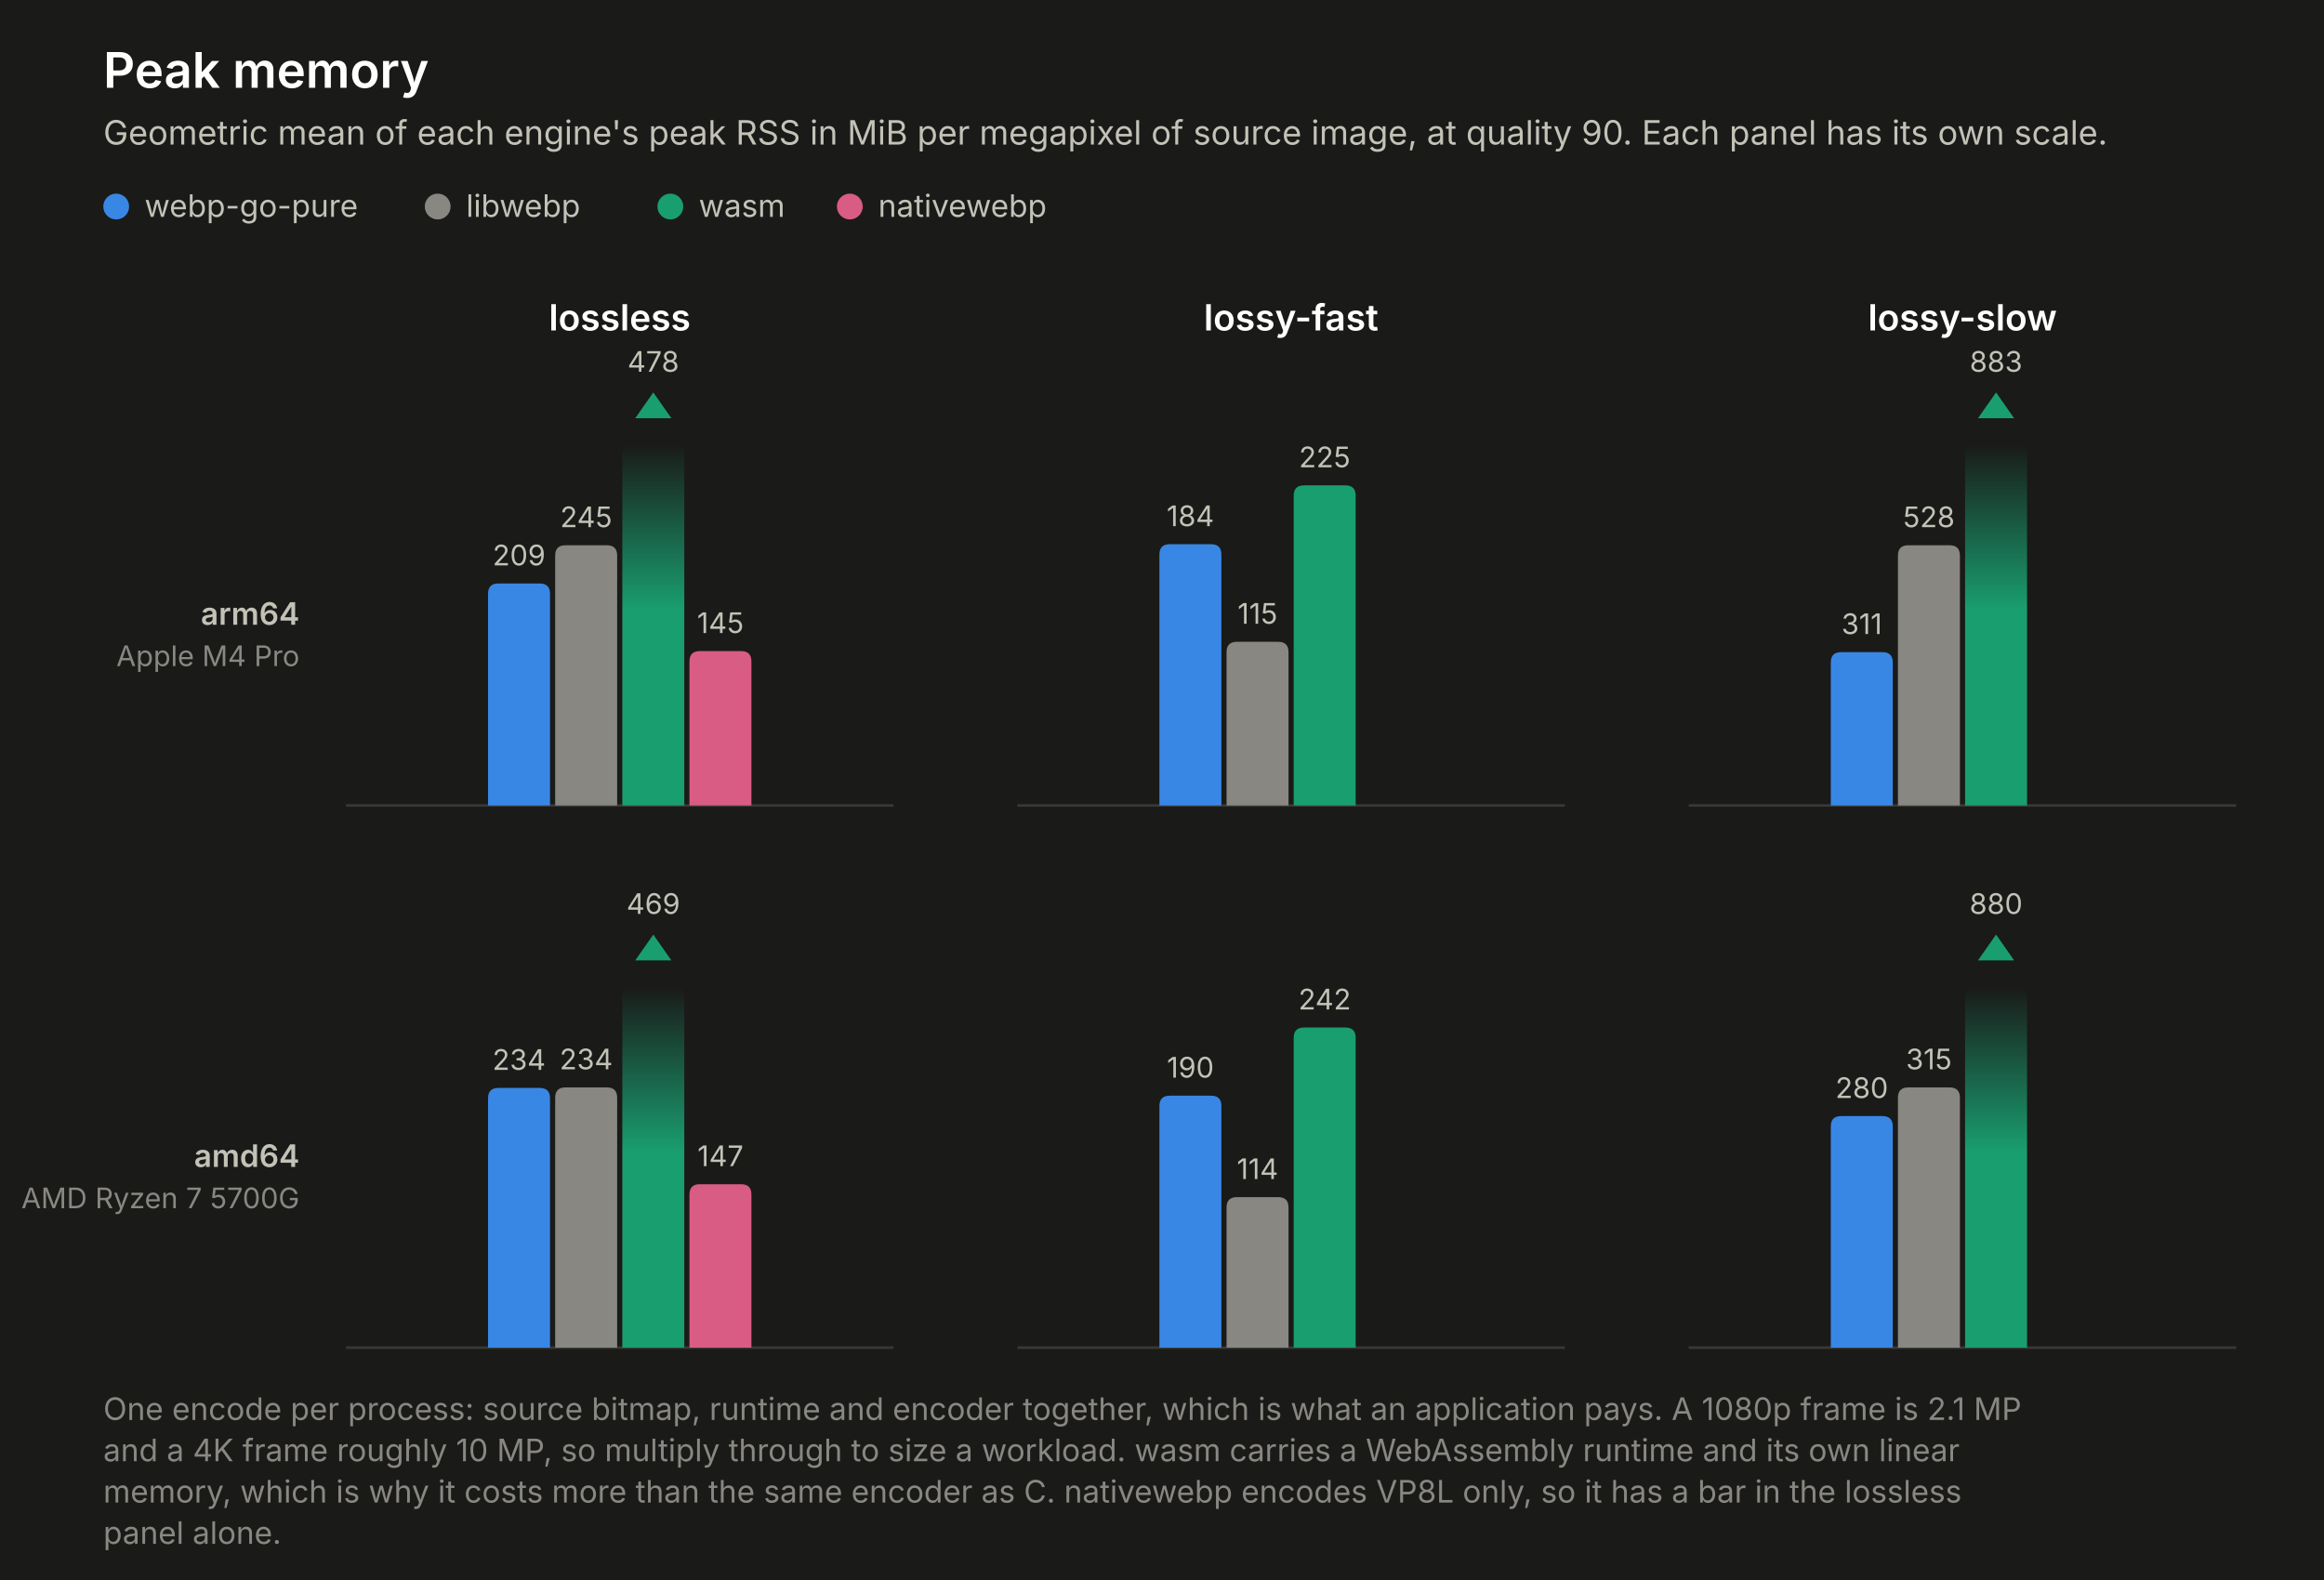
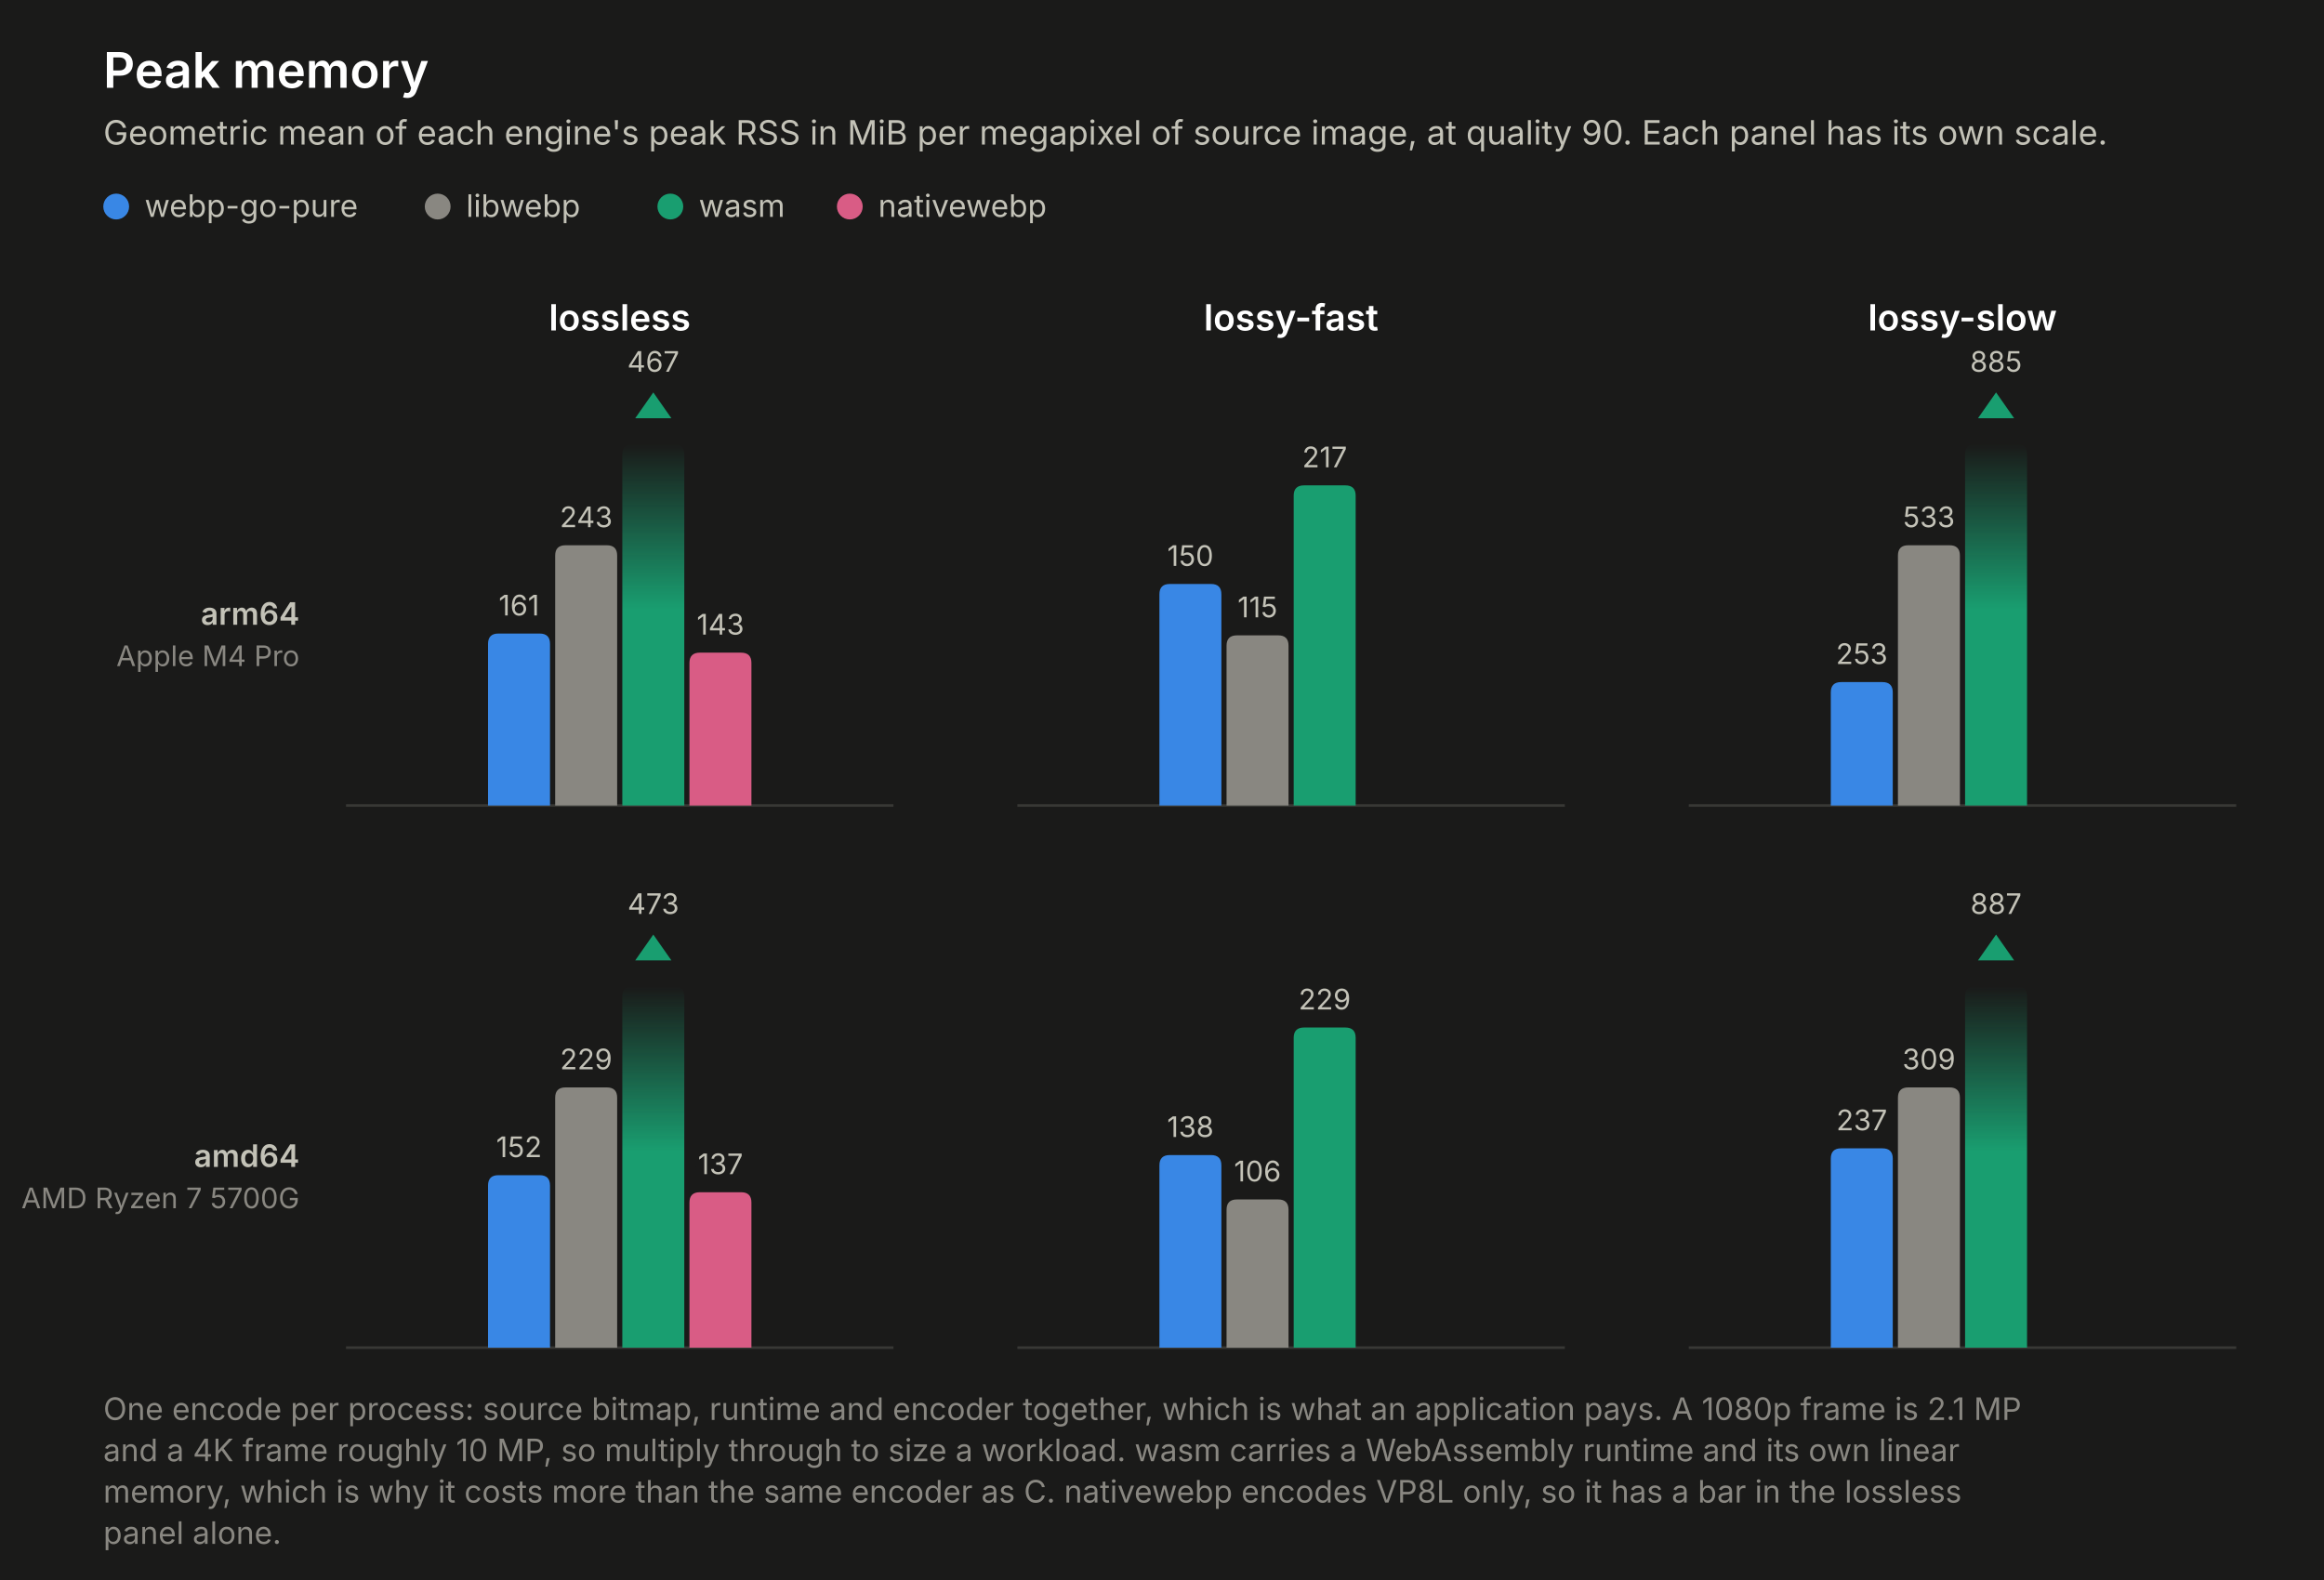
<svg xmlns="http://www.w3.org/2000/svg" width="900" height="612" viewBox="0 0 900 612" role="img">
  <rect width="900" height="612" fill="#1a1a19" />
  <text x="40.0" y="34.0" font-family="system-ui, -apple-system, &quot;Segoe UI&quot;, sans-serif" font-size="19" fill="#ffffff" text-anchor="start" font-weight="600">Peak memory</text>
  <text x="40.0" y="56.0" font-family="system-ui, -apple-system, &quot;Segoe UI&quot;, sans-serif" font-size="13" fill="#c3c2b7" text-anchor="start">Geometric mean of each engine's peak RSS in MiB per megapixel of source image, at quality 90. Each panel has its own scale.</text>
  <circle cx="45.0" cy="80.0" r="5.0" fill="#3987e5" />
  <text x="56.0" y="84.0" font-family="system-ui, -apple-system, &quot;Segoe UI&quot;, sans-serif" font-size="12" fill="#c3c2b7" text-anchor="start">webp-go-pure</text>
  <circle cx="169.5" cy="80.0" r="5.0" fill="#898781" />
  <text x="180.5" y="84.0" font-family="system-ui, -apple-system, &quot;Segoe UI&quot;, sans-serif" font-size="12" fill="#c3c2b7" text-anchor="start">libwebp</text>
  <circle cx="259.6" cy="80.0" r="5.0" fill="#199e70" />
  <text x="270.6" y="84.0" font-family="system-ui, -apple-system, &quot;Segoe UI&quot;, sans-serif" font-size="12" fill="#c3c2b7" text-anchor="start">wasm</text>
  <circle cx="329.1" cy="80.0" r="5.0" fill="#d95c85" />
  <text x="340.1" y="84.0" font-family="system-ui, -apple-system, &quot;Segoe UI&quot;, sans-serif" font-size="12" fill="#c3c2b7" text-anchor="start">nativewebp</text>
  <text x="240.0" y="128.0" font-family="system-ui, -apple-system, &quot;Segoe UI&quot;, sans-serif" font-size="14" fill="#ffffff" text-anchor="middle" font-weight="600">lossless</text>
  <text x="500.0" y="128.0" font-family="system-ui, -apple-system, &quot;Segoe UI&quot;, sans-serif" font-size="14" fill="#ffffff" text-anchor="middle" font-weight="600">lossy-fast</text>
  <text x="760.0" y="128.0" font-family="system-ui, -apple-system, &quot;Segoe UI&quot;, sans-serif" font-size="14" fill="#ffffff" text-anchor="middle" font-weight="600">lossy-slow</text>
  <text x="116.0" y="242.0" font-family="system-ui, -apple-system, &quot;Segoe UI&quot;, sans-serif" font-size="12" fill="#c3c2b7" text-anchor="end" font-weight="600">arm64</text>
  <text x="116.0" y="258.0" font-family="system-ui, -apple-system, &quot;Segoe UI&quot;, sans-serif" font-size="11" fill="#898781" text-anchor="end">Apple M4 Pro</text>
  <line x1="134.0" y1="312.0" x2="346.0" y2="312.0" stroke="#383835" stroke-width="1.0" />
-   <path d="M 189.0 312.0 L 189.0 230.0 Q 189.0 226.0 193.0 226.0 L 209.0 226.0 Q 213.0 226.0 213.0 230.0 L 213.0 312.0 Z" fill="#3987e5" />
+   <path d="M 189.0 312.0 L 189.0 249.4 Q 189.0 245.4 193.0 245.4 L 209.0 245.4 Q 213.0 245.4 213.0 249.4 L 213.0 312.0 Z" fill="#3987e5" />
  <path d="M 215.0 312.0 L 215.0 215.2 Q 215.0 211.2 219.0 211.2 L 235.0 211.2 Q 239.0 211.2 239.0 215.2 L 239.0 312.0 Z" fill="#898781" />
  <linearGradient id="fade1" gradientUnits="userSpaceOnUse" x1="0" y1="172.0" x2="0" y2="236.0">
    <stop offset="0" stop-color="#199e70" stop-opacity="0" />
    <stop offset="1" stop-color="#199e70" stop-opacity="1" />
  </linearGradient>
  <path d="M 241.0 312.0 L 241.0 176.0 Q 241.0 172.0 245.0 172.0 L 261.0 172.0 Q 265.0 172.0 265.0 176.0 L 265.0 312.0 Z" fill="url(#fade1)" />
  <path d="M 253.0 152.0 l 7 10 l -14 0 z" fill="#199e70" />
-   <path d="M 267.0 312.0 L 267.0 256.2 Q 267.0 252.2 271.0 252.2 L 287.0 252.2 Q 291.0 252.2 291.0 256.2 L 291.0 312.0 Z" fill="#d95c85" />
-   <text x="201.0" y="219.0" font-family="system-ui, -apple-system, &quot;Segoe UI&quot;, sans-serif" font-size="11" fill="#c3c2b7" text-anchor="middle" stroke="#1a1a19" stroke-width="3" paint-order="stroke" style="font-variant-numeric:tabular-nums">209</text>
-   <text x="227.0" y="204.2" font-family="system-ui, -apple-system, &quot;Segoe UI&quot;, sans-serif" font-size="11" fill="#c3c2b7" text-anchor="middle" stroke="#1a1a19" stroke-width="3" paint-order="stroke" style="font-variant-numeric:tabular-nums">245</text>
-   <text x="253.0" y="144.0" font-family="system-ui, -apple-system, &quot;Segoe UI&quot;, sans-serif" font-size="11" fill="#c3c2b7" text-anchor="middle" stroke="#1a1a19" stroke-width="3" paint-order="stroke" style="font-variant-numeric:tabular-nums">478</text>
-   <text x="279.0" y="245.2" font-family="system-ui, -apple-system, &quot;Segoe UI&quot;, sans-serif" font-size="11" fill="#c3c2b7" text-anchor="middle" stroke="#1a1a19" stroke-width="3" paint-order="stroke" style="font-variant-numeric:tabular-nums">145</text>
+   <path d="M 267.0 312.0 L 267.0 256.8 Q 267.0 252.8 271.0 252.8 L 287.0 252.8 Q 291.0 252.8 291.0 256.8 L 291.0 312.0 Z" fill="#d95c85" />
+   <text x="201.0" y="238.4" font-family="system-ui, -apple-system, &quot;Segoe UI&quot;, sans-serif" font-size="11" fill="#c3c2b7" text-anchor="middle" stroke="#1a1a19" stroke-width="3" paint-order="stroke" style="font-variant-numeric:tabular-nums">161</text>
+   <text x="227.0" y="204.2" font-family="system-ui, -apple-system, &quot;Segoe UI&quot;, sans-serif" font-size="11" fill="#c3c2b7" text-anchor="middle" stroke="#1a1a19" stroke-width="3" paint-order="stroke" style="font-variant-numeric:tabular-nums">243</text>
+   <text x="253.0" y="144.0" font-family="system-ui, -apple-system, &quot;Segoe UI&quot;, sans-serif" font-size="11" fill="#c3c2b7" text-anchor="middle" stroke="#1a1a19" stroke-width="3" paint-order="stroke" style="font-variant-numeric:tabular-nums">467</text>
+   <text x="279.0" y="245.8" font-family="system-ui, -apple-system, &quot;Segoe UI&quot;, sans-serif" font-size="11" fill="#c3c2b7" text-anchor="middle" stroke="#1a1a19" stroke-width="3" paint-order="stroke" style="font-variant-numeric:tabular-nums">143</text>
  <line x1="394.0" y1="312.0" x2="606.0" y2="312.0" stroke="#383835" stroke-width="1.0" />
-   <path d="M 449.0 312.0 L 449.0 214.8 Q 449.0 210.8 453.0 210.8 L 469.0 210.8 Q 473.0 210.8 473.0 214.8 L 473.0 312.0 Z" fill="#3987e5" />
-   <path d="M 475.0 312.0 L 475.0 252.6 Q 475.0 248.6 479.0 248.6 L 495.0 248.6 Q 499.0 248.6 499.0 252.6 L 499.0 312.0 Z" fill="#898781" />
+   <path d="M 449.0 312.0 L 449.0 230.2 Q 449.0 226.2 453.0 226.2 L 469.0 226.2 Q 473.0 226.2 473.0 230.2 L 473.0 312.0 Z" fill="#3987e5" />
+   <path d="M 475.0 312.0 L 475.0 250.1 Q 475.0 246.1 479.0 246.1 L 495.0 246.1 Q 499.0 246.1 499.0 250.1 L 499.0 312.0 Z" fill="#898781" />
  <path d="M 501.0 312.0 L 501.0 192.0 Q 501.0 188.0 505.0 188.0 L 521.0 188.0 Q 525.0 188.0 525.0 192.0 L 525.0 312.0 Z" fill="#199e70" />
-   <text x="461.0" y="203.8" font-family="system-ui, -apple-system, &quot;Segoe UI&quot;, sans-serif" font-size="11" fill="#c3c2b7" text-anchor="middle" stroke="#1a1a19" stroke-width="3" paint-order="stroke" style="font-variant-numeric:tabular-nums">184</text>
-   <text x="487.0" y="241.6" font-family="system-ui, -apple-system, &quot;Segoe UI&quot;, sans-serif" font-size="11" fill="#c3c2b7" text-anchor="middle" stroke="#1a1a19" stroke-width="3" paint-order="stroke" style="font-variant-numeric:tabular-nums">115</text>
-   <text x="513.0" y="181.0" font-family="system-ui, -apple-system, &quot;Segoe UI&quot;, sans-serif" font-size="11" fill="#c3c2b7" text-anchor="middle" stroke="#1a1a19" stroke-width="3" paint-order="stroke" style="font-variant-numeric:tabular-nums">225</text>
+   <text x="461.0" y="219.2" font-family="system-ui, -apple-system, &quot;Segoe UI&quot;, sans-serif" font-size="11" fill="#c3c2b7" text-anchor="middle" stroke="#1a1a19" stroke-width="3" paint-order="stroke" style="font-variant-numeric:tabular-nums">150</text>
+   <text x="487.0" y="239.1" font-family="system-ui, -apple-system, &quot;Segoe UI&quot;, sans-serif" font-size="11" fill="#c3c2b7" text-anchor="middle" stroke="#1a1a19" stroke-width="3" paint-order="stroke" style="font-variant-numeric:tabular-nums">115</text>
+   <text x="513.0" y="181.0" font-family="system-ui, -apple-system, &quot;Segoe UI&quot;, sans-serif" font-size="11" fill="#c3c2b7" text-anchor="middle" stroke="#1a1a19" stroke-width="3" paint-order="stroke" style="font-variant-numeric:tabular-nums">217</text>
  <line x1="654.0" y1="312.0" x2="866.0" y2="312.0" stroke="#383835" stroke-width="1.0" />
-   <path d="M 709.0 312.0 L 709.0 256.6 Q 709.0 252.6 713.0 252.6 L 729.0 252.6 Q 733.0 252.6 733.0 256.6 L 733.0 312.0 Z" fill="#3987e5" />
+   <path d="M 709.0 312.0 L 709.0 268.2 Q 709.0 264.2 713.0 264.2 L 729.0 264.2 Q 733.0 264.2 733.0 268.2 L 733.0 312.0 Z" fill="#3987e5" />
  <path d="M 735.0 312.0 L 735.0 215.2 Q 735.0 211.2 739.0 211.2 L 755.0 211.2 Q 759.0 211.2 759.0 215.2 L 759.0 312.0 Z" fill="#898781" />
  <linearGradient id="fade2" gradientUnits="userSpaceOnUse" x1="0" y1="172.0" x2="0" y2="236.0">
    <stop offset="0" stop-color="#199e70" stop-opacity="0" />
    <stop offset="1" stop-color="#199e70" stop-opacity="1" />
  </linearGradient>
  <path d="M 761.0 312.0 L 761.0 176.0 Q 761.0 172.0 765.0 172.0 L 781.0 172.0 Q 785.0 172.0 785.0 176.0 L 785.0 312.0 Z" fill="url(#fade2)" />
  <path d="M 773.0 152.0 l 7 10 l -14 0 z" fill="#199e70" />
-   <text x="721.0" y="245.6" font-family="system-ui, -apple-system, &quot;Segoe UI&quot;, sans-serif" font-size="11" fill="#c3c2b7" text-anchor="middle" stroke="#1a1a19" stroke-width="3" paint-order="stroke" style="font-variant-numeric:tabular-nums">311</text>
-   <text x="747.0" y="204.2" font-family="system-ui, -apple-system, &quot;Segoe UI&quot;, sans-serif" font-size="11" fill="#c3c2b7" text-anchor="middle" stroke="#1a1a19" stroke-width="3" paint-order="stroke" style="font-variant-numeric:tabular-nums">528</text>
-   <text x="773.0" y="144.0" font-family="system-ui, -apple-system, &quot;Segoe UI&quot;, sans-serif" font-size="11" fill="#c3c2b7" text-anchor="middle" stroke="#1a1a19" stroke-width="3" paint-order="stroke" style="font-variant-numeric:tabular-nums">883</text>
+   <text x="721.0" y="257.2" font-family="system-ui, -apple-system, &quot;Segoe UI&quot;, sans-serif" font-size="11" fill="#c3c2b7" text-anchor="middle" stroke="#1a1a19" stroke-width="3" paint-order="stroke" style="font-variant-numeric:tabular-nums">253</text>
+   <text x="747.0" y="204.2" font-family="system-ui, -apple-system, &quot;Segoe UI&quot;, sans-serif" font-size="11" fill="#c3c2b7" text-anchor="middle" stroke="#1a1a19" stroke-width="3" paint-order="stroke" style="font-variant-numeric:tabular-nums">533</text>
+   <text x="773.0" y="144.0" font-family="system-ui, -apple-system, &quot;Segoe UI&quot;, sans-serif" font-size="11" fill="#c3c2b7" text-anchor="middle" stroke="#1a1a19" stroke-width="3" paint-order="stroke" style="font-variant-numeric:tabular-nums">885</text>
  <text x="116.0" y="452.0" font-family="system-ui, -apple-system, &quot;Segoe UI&quot;, sans-serif" font-size="12" fill="#c3c2b7" text-anchor="end" font-weight="600">amd64</text>
  <text x="116.0" y="468.0" font-family="system-ui, -apple-system, &quot;Segoe UI&quot;, sans-serif" font-size="11" fill="#898781" text-anchor="end">AMD Ryzen 7 5700G</text>
  <line x1="134.0" y1="522.0" x2="346.0" y2="522.0" stroke="#383835" stroke-width="1.0" />
-   <path d="M 189.0 522.0 L 189.0 425.4 Q 189.0 421.4 193.0 421.4 L 209.0 421.4 Q 213.0 421.4 213.0 425.4 L 213.0 522.0 Z" fill="#3987e5" />
+   <path d="M 189.0 522.0 L 189.0 459.2 Q 189.0 455.2 193.0 455.2 L 209.0 455.2 Q 213.0 455.2 213.0 459.2 L 213.0 522.0 Z" fill="#3987e5" />
  <path d="M 215.0 522.0 L 215.0 425.2 Q 215.0 421.2 219.0 421.2 L 235.0 421.2 Q 239.0 421.2 239.0 425.2 L 239.0 522.0 Z" fill="#898781" />
  <linearGradient id="fade3" gradientUnits="userSpaceOnUse" x1="0" y1="382.0" x2="0" y2="446.0">
    <stop offset="0" stop-color="#199e70" stop-opacity="0" />
    <stop offset="1" stop-color="#199e70" stop-opacity="1" />
  </linearGradient>
  <path d="M 241.0 522.0 L 241.0 386.0 Q 241.0 382.0 245.0 382.0 L 261.0 382.0 Q 265.0 382.0 265.0 386.0 L 265.0 522.0 Z" fill="url(#fade3)" />
  <path d="M 253.0 362.0 l 7 10 l -14 0 z" fill="#199e70" />
-   <path d="M 267.0 522.0 L 267.0 462.7 Q 267.0 458.7 271.0 458.7 L 287.0 458.7 Q 291.0 458.7 291.0 462.7 L 291.0 522.0 Z" fill="#d95c85" />
-   <text x="201.0" y="414.4" font-family="system-ui, -apple-system, &quot;Segoe UI&quot;, sans-serif" font-size="11" fill="#c3c2b7" text-anchor="middle" stroke="#1a1a19" stroke-width="3" paint-order="stroke" style="font-variant-numeric:tabular-nums">234</text>
-   <text x="227.0" y="414.2" font-family="system-ui, -apple-system, &quot;Segoe UI&quot;, sans-serif" font-size="11" fill="#c3c2b7" text-anchor="middle" stroke="#1a1a19" stroke-width="3" paint-order="stroke" style="font-variant-numeric:tabular-nums">234</text>
-   <text x="253.0" y="354.0" font-family="system-ui, -apple-system, &quot;Segoe UI&quot;, sans-serif" font-size="11" fill="#c3c2b7" text-anchor="middle" stroke="#1a1a19" stroke-width="3" paint-order="stroke" style="font-variant-numeric:tabular-nums">469</text>
-   <text x="279.0" y="451.7" font-family="system-ui, -apple-system, &quot;Segoe UI&quot;, sans-serif" font-size="11" fill="#c3c2b7" text-anchor="middle" stroke="#1a1a19" stroke-width="3" paint-order="stroke" style="font-variant-numeric:tabular-nums">147</text>
+   <path d="M 267.0 522.0 L 267.0 465.8 Q 267.0 461.8 271.0 461.8 L 287.0 461.8 Q 291.0 461.8 291.0 465.8 L 291.0 522.0 Z" fill="#d95c85" />
+   <text x="201.0" y="448.2" font-family="system-ui, -apple-system, &quot;Segoe UI&quot;, sans-serif" font-size="11" fill="#c3c2b7" text-anchor="middle" stroke="#1a1a19" stroke-width="3" paint-order="stroke" style="font-variant-numeric:tabular-nums">152</text>
+   <text x="227.0" y="414.2" font-family="system-ui, -apple-system, &quot;Segoe UI&quot;, sans-serif" font-size="11" fill="#c3c2b7" text-anchor="middle" stroke="#1a1a19" stroke-width="3" paint-order="stroke" style="font-variant-numeric:tabular-nums">229</text>
+   <text x="253.0" y="354.0" font-family="system-ui, -apple-system, &quot;Segoe UI&quot;, sans-serif" font-size="11" fill="#c3c2b7" text-anchor="middle" stroke="#1a1a19" stroke-width="3" paint-order="stroke" style="font-variant-numeric:tabular-nums">473</text>
+   <text x="279.0" y="454.8" font-family="system-ui, -apple-system, &quot;Segoe UI&quot;, sans-serif" font-size="11" fill="#c3c2b7" text-anchor="middle" stroke="#1a1a19" stroke-width="3" paint-order="stroke" style="font-variant-numeric:tabular-nums">137</text>
  <line x1="394.0" y1="522.0" x2="606.0" y2="522.0" stroke="#383835" stroke-width="1.0" />
-   <path d="M 449.0 522.0 L 449.0 428.4 Q 449.0 424.4 453.0 424.4 L 469.0 424.4 Q 473.0 424.4 473.0 428.4 L 473.0 522.0 Z" fill="#3987e5" />
-   <path d="M 475.0 522.0 L 475.0 467.7 Q 475.0 463.7 479.0 463.7 L 495.0 463.7 Q 499.0 463.7 499.0 467.7 L 499.0 522.0 Z" fill="#898781" />
+   <path d="M 449.0 522.0 L 449.0 451.4 Q 449.0 447.4 453.0 447.4 L 469.0 447.4 Q 473.0 447.4 473.0 451.4 L 473.0 522.0 Z" fill="#3987e5" />
+   <path d="M 475.0 522.0 L 475.0 468.6 Q 475.0 464.6 479.0 464.6 L 495.0 464.6 Q 499.0 464.6 499.0 468.6 L 499.0 522.0 Z" fill="#898781" />
  <path d="M 501.0 522.0 L 501.0 402.0 Q 501.0 398.0 505.0 398.0 L 521.0 398.0 Q 525.0 398.0 525.0 402.0 L 525.0 522.0 Z" fill="#199e70" />
-   <text x="461.0" y="417.4" font-family="system-ui, -apple-system, &quot;Segoe UI&quot;, sans-serif" font-size="11" fill="#c3c2b7" text-anchor="middle" stroke="#1a1a19" stroke-width="3" paint-order="stroke" style="font-variant-numeric:tabular-nums">190</text>
-   <text x="487.0" y="456.7" font-family="system-ui, -apple-system, &quot;Segoe UI&quot;, sans-serif" font-size="11" fill="#c3c2b7" text-anchor="middle" stroke="#1a1a19" stroke-width="3" paint-order="stroke" style="font-variant-numeric:tabular-nums">114</text>
-   <text x="513.0" y="391.0" font-family="system-ui, -apple-system, &quot;Segoe UI&quot;, sans-serif" font-size="11" fill="#c3c2b7" text-anchor="middle" stroke="#1a1a19" stroke-width="3" paint-order="stroke" style="font-variant-numeric:tabular-nums">242</text>
+   <text x="461.0" y="440.4" font-family="system-ui, -apple-system, &quot;Segoe UI&quot;, sans-serif" font-size="11" fill="#c3c2b7" text-anchor="middle" stroke="#1a1a19" stroke-width="3" paint-order="stroke" style="font-variant-numeric:tabular-nums">138</text>
+   <text x="487.0" y="457.6" font-family="system-ui, -apple-system, &quot;Segoe UI&quot;, sans-serif" font-size="11" fill="#c3c2b7" text-anchor="middle" stroke="#1a1a19" stroke-width="3" paint-order="stroke" style="font-variant-numeric:tabular-nums">106</text>
+   <text x="513.0" y="391.0" font-family="system-ui, -apple-system, &quot;Segoe UI&quot;, sans-serif" font-size="11" fill="#c3c2b7" text-anchor="middle" stroke="#1a1a19" stroke-width="3" paint-order="stroke" style="font-variant-numeric:tabular-nums">229</text>
  <line x1="654.0" y1="522.0" x2="866.0" y2="522.0" stroke="#383835" stroke-width="1.0" />
-   <path d="M 709.0 522.0 L 709.0 436.3 Q 709.0 432.3 713.0 432.3 L 729.0 432.3 Q 733.0 432.3 733.0 436.3 L 733.0 522.0 Z" fill="#3987e5" />
+   <path d="M 709.0 522.0 L 709.0 448.8 Q 709.0 444.8 713.0 444.8 L 729.0 444.8 Q 733.0 444.8 733.0 448.8 L 733.0 522.0 Z" fill="#3987e5" />
  <path d="M 735.0 522.0 L 735.0 425.2 Q 735.0 421.2 739.0 421.2 L 755.0 421.2 Q 759.0 421.2 759.0 425.2 L 759.0 522.0 Z" fill="#898781" />
  <linearGradient id="fade4" gradientUnits="userSpaceOnUse" x1="0" y1="382.0" x2="0" y2="446.0">
    <stop offset="0" stop-color="#199e70" stop-opacity="0" />
    <stop offset="1" stop-color="#199e70" stop-opacity="1" />
  </linearGradient>
  <path d="M 761.0 522.0 L 761.0 386.0 Q 761.0 382.0 765.0 382.0 L 781.0 382.0 Q 785.0 382.0 785.0 386.0 L 785.0 522.0 Z" fill="url(#fade4)" />
  <path d="M 773.0 362.0 l 7 10 l -14 0 z" fill="#199e70" />
-   <text x="721.0" y="425.3" font-family="system-ui, -apple-system, &quot;Segoe UI&quot;, sans-serif" font-size="11" fill="#c3c2b7" text-anchor="middle" stroke="#1a1a19" stroke-width="3" paint-order="stroke" style="font-variant-numeric:tabular-nums">280</text>
-   <text x="747.0" y="414.2" font-family="system-ui, -apple-system, &quot;Segoe UI&quot;, sans-serif" font-size="11" fill="#c3c2b7" text-anchor="middle" stroke="#1a1a19" stroke-width="3" paint-order="stroke" style="font-variant-numeric:tabular-nums">315</text>
-   <text x="773.0" y="354.0" font-family="system-ui, -apple-system, &quot;Segoe UI&quot;, sans-serif" font-size="11" fill="#c3c2b7" text-anchor="middle" stroke="#1a1a19" stroke-width="3" paint-order="stroke" style="font-variant-numeric:tabular-nums">880</text>
+   <text x="721.0" y="437.8" font-family="system-ui, -apple-system, &quot;Segoe UI&quot;, sans-serif" font-size="11" fill="#c3c2b7" text-anchor="middle" stroke="#1a1a19" stroke-width="3" paint-order="stroke" style="font-variant-numeric:tabular-nums">237</text>
+   <text x="747.0" y="414.2" font-family="system-ui, -apple-system, &quot;Segoe UI&quot;, sans-serif" font-size="11" fill="#c3c2b7" text-anchor="middle" stroke="#1a1a19" stroke-width="3" paint-order="stroke" style="font-variant-numeric:tabular-nums">309</text>
+   <text x="773.0" y="354.0" font-family="system-ui, -apple-system, &quot;Segoe UI&quot;, sans-serif" font-size="11" fill="#c3c2b7" text-anchor="middle" stroke="#1a1a19" stroke-width="3" paint-order="stroke" style="font-variant-numeric:tabular-nums">887</text>
  <text x="40.0" y="550.0" font-family="system-ui, -apple-system, &quot;Segoe UI&quot;, sans-serif" font-size="12" fill="#898781" text-anchor="start">One encode per process: source bitmap, runtime and encoder together, which is what an application pays. A 1080p frame is 2.1 MP</text>
  <text x="40.0" y="566.0" font-family="system-ui, -apple-system, &quot;Segoe UI&quot;, sans-serif" font-size="12" fill="#898781" text-anchor="start">and a 4K frame roughly 10 MP, so multiply through to size a workload. wasm carries a WebAssembly runtime and its own linear</text>
  <text x="40.0" y="582.0" font-family="system-ui, -apple-system, &quot;Segoe UI&quot;, sans-serif" font-size="12" fill="#898781" text-anchor="start">memory, which is why it costs more than the same encoder as C. nativewebp encodes VP8L only, so it has a bar in the lossless</text>
  <text x="40.0" y="598.0" font-family="system-ui, -apple-system, &quot;Segoe UI&quot;, sans-serif" font-size="12" fill="#898781" text-anchor="start">panel alone.</text>
</svg>
